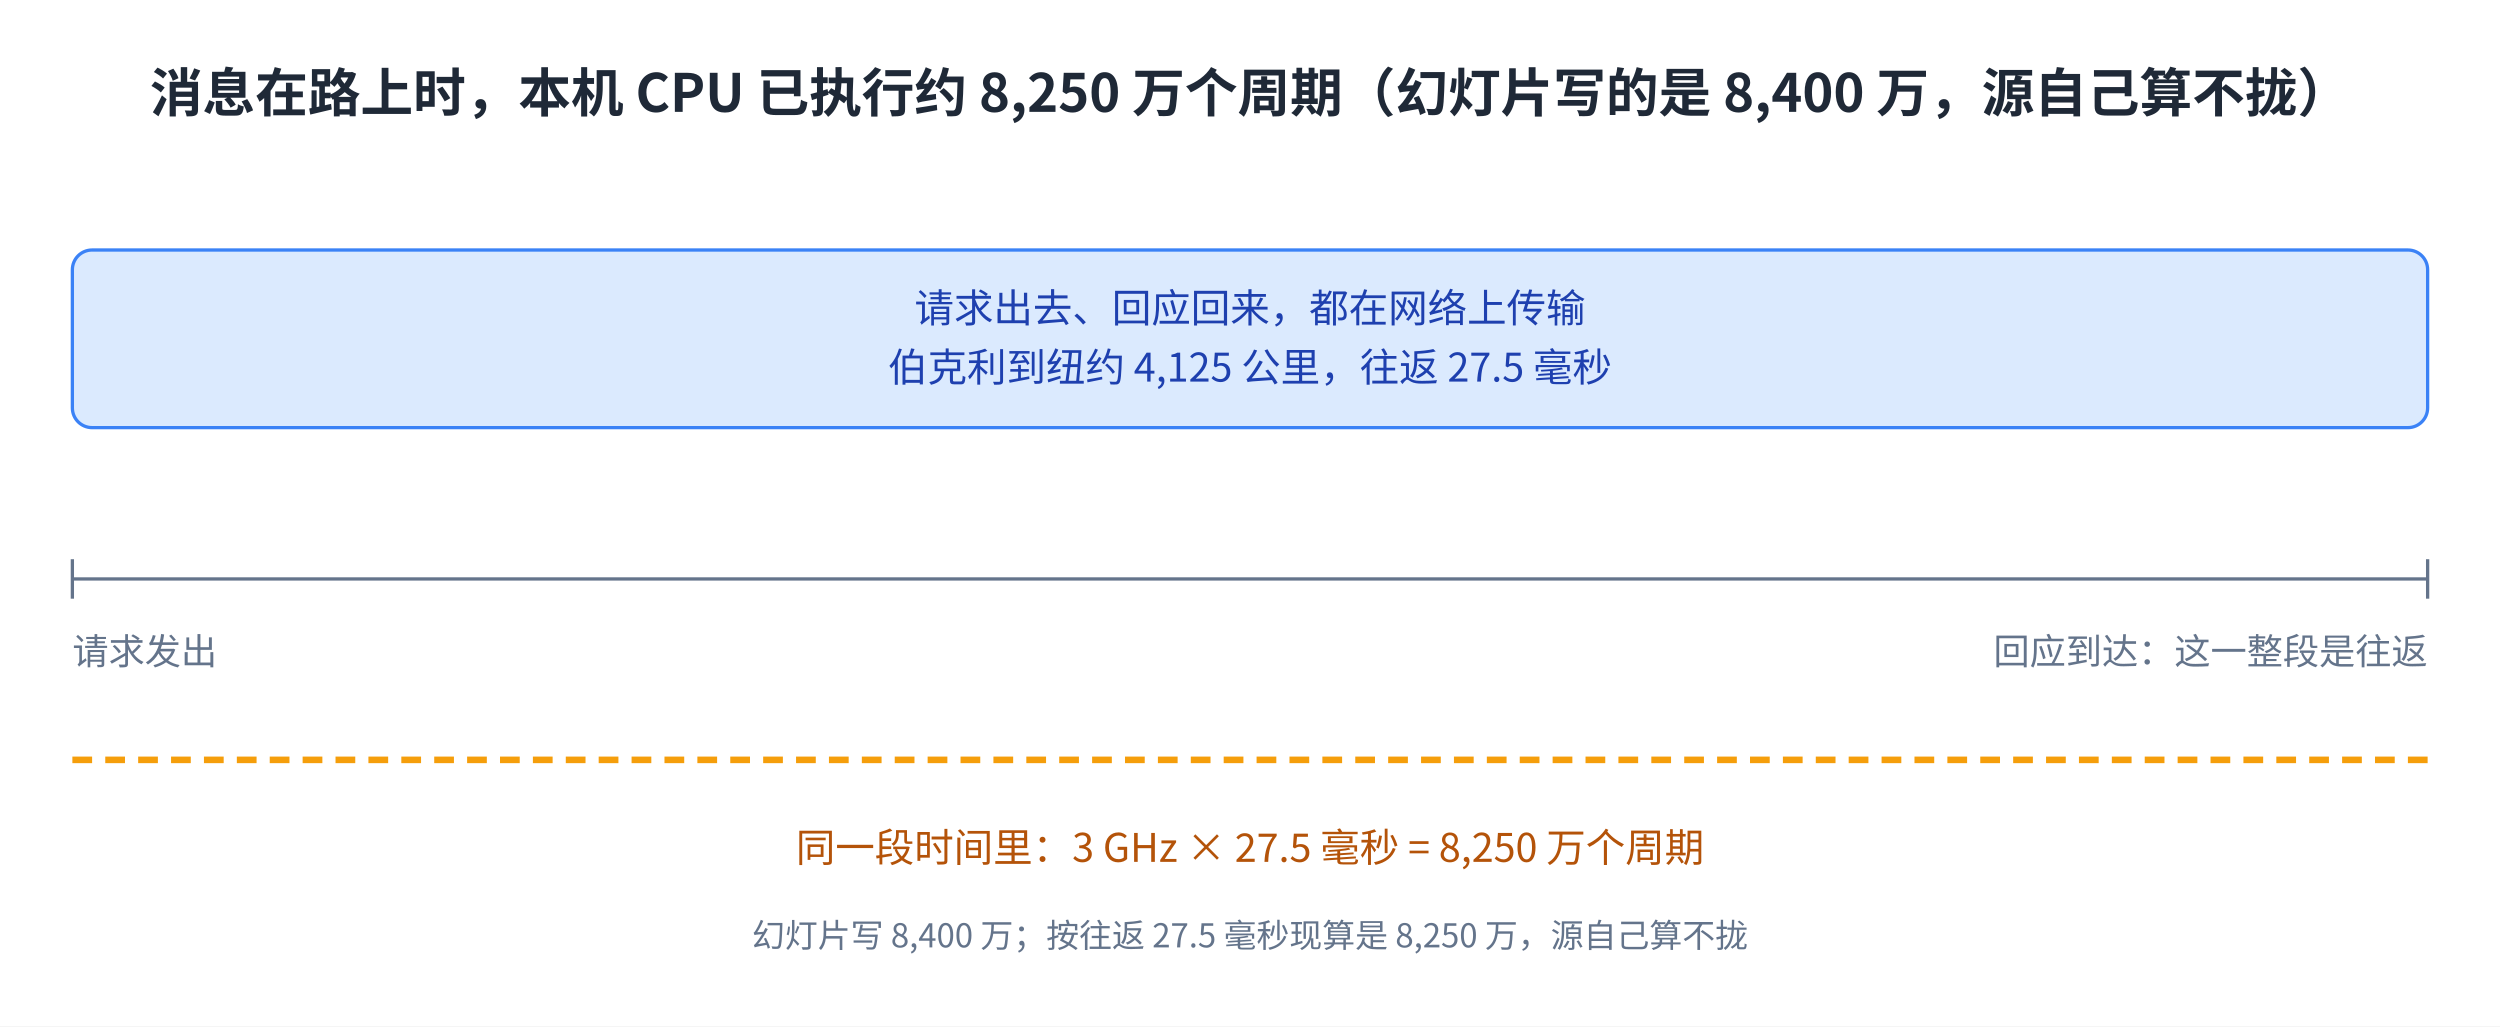
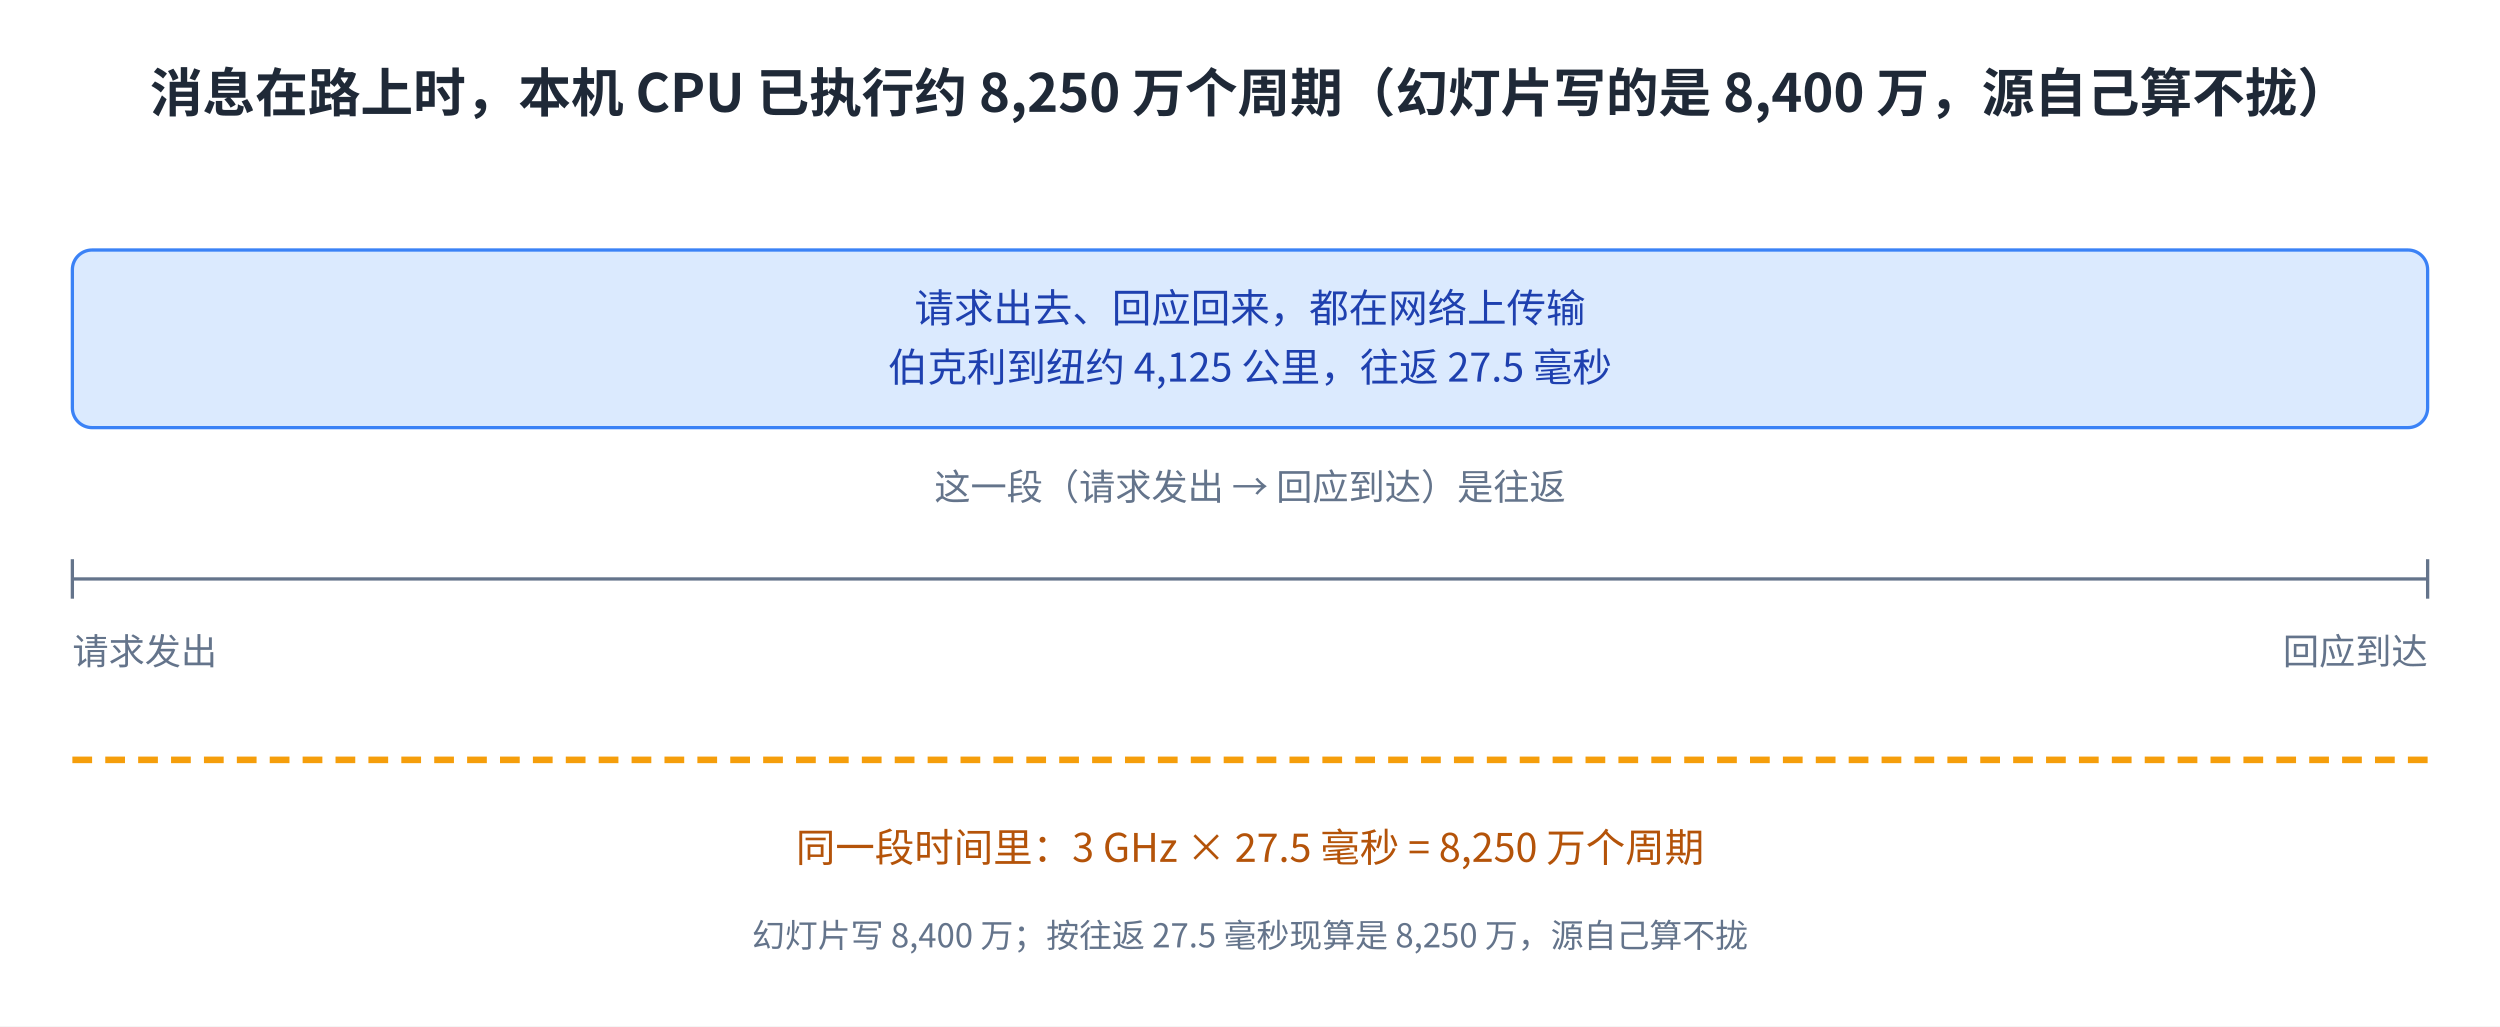
<svg xmlns="http://www.w3.org/2000/svg" viewBox="0 0 760 312" width="760" height="312" role="img" aria-labelledby="fig-intro-6-title fig-intro-6-desc">
  <defs>
    <style>
      text { font-family: 'PingFang SC', 'Microsoft YaHei', 'Noto Sans CJK SC', system-ui, sans-serif; }
    </style>
    <marker id="arrow" markerWidth="8" markerHeight="8" refX="2" refY="4" orient="auto" markerUnits="userSpaceOnUse">
      <path d="M0,0 L8,4 L0,8 L2,4 z" fill="#64748b" />
    </marker>
  </defs>
  <rect x="0" y="0" width="760" height="312" fill="#ffffff" />
  <text x="380" y="34" font-size="16" font-weight="600" fill="#1f2937" text-anchor="middle">消息在路上时，本机 CPU 已执行约 8,250 万个周期（幻灯片写的是 8,400 万，源自己算不拢）</text>
  <rect x="22" y="76" width="716" height="54" rx="6" fill="#dbeafe" stroke="#3b82f6" />
  <text x="380" y="98" font-size="12" fill="#1e40af" text-anchor="middle">请求出去、回应回来，都在网络上传输</text>
  <text x="380" y="116" font-size="12" fill="#1e40af" text-anchor="middle">伯克利到纽约 4,125 公里，往返 27.5 毫秒</text>
+   <text x="380" y="152" font-size="11" fill="#64748b" text-anchor="middle">这一段（请求发出 → 回应到达）是往返</text>
  <path d="M22,176 L 738,176" fill="none" stroke="#64748b" />
  <path d="M22,170 L 22,182" fill="none" stroke="#64748b" />
  <path d="M738,170 L 738,182" fill="none" stroke="#64748b" />
  <text x="22" y="202" font-size="11" fill="#64748b">请求发出</text>
-   <text x="738" y="202" font-size="11" fill="#64748b" text-anchor="end">回应到达：这一整段是往返</text>
+   <text x="738" y="202" font-size="11" fill="#64748b" text-anchor="end">回应到达</text>
  <path d="M22,231 L 738,231" fill="none" stroke="#f59e0b" stroke-width="2" stroke-dasharray="6,4" />
  <text x="380" y="262" font-size="12" fill="#b45309" text-anchor="middle">同一段时间里：3 GHz × 27.5 毫秒 = 8,250 万个周期</text>
  <text x="380" y="288" font-size="10" fill="#64748b" text-anchor="middle">幻灯片写 8,400 万；按往返 27.5 毫秒现算是 8,250 万，源自己算不拢</text>
</svg>
